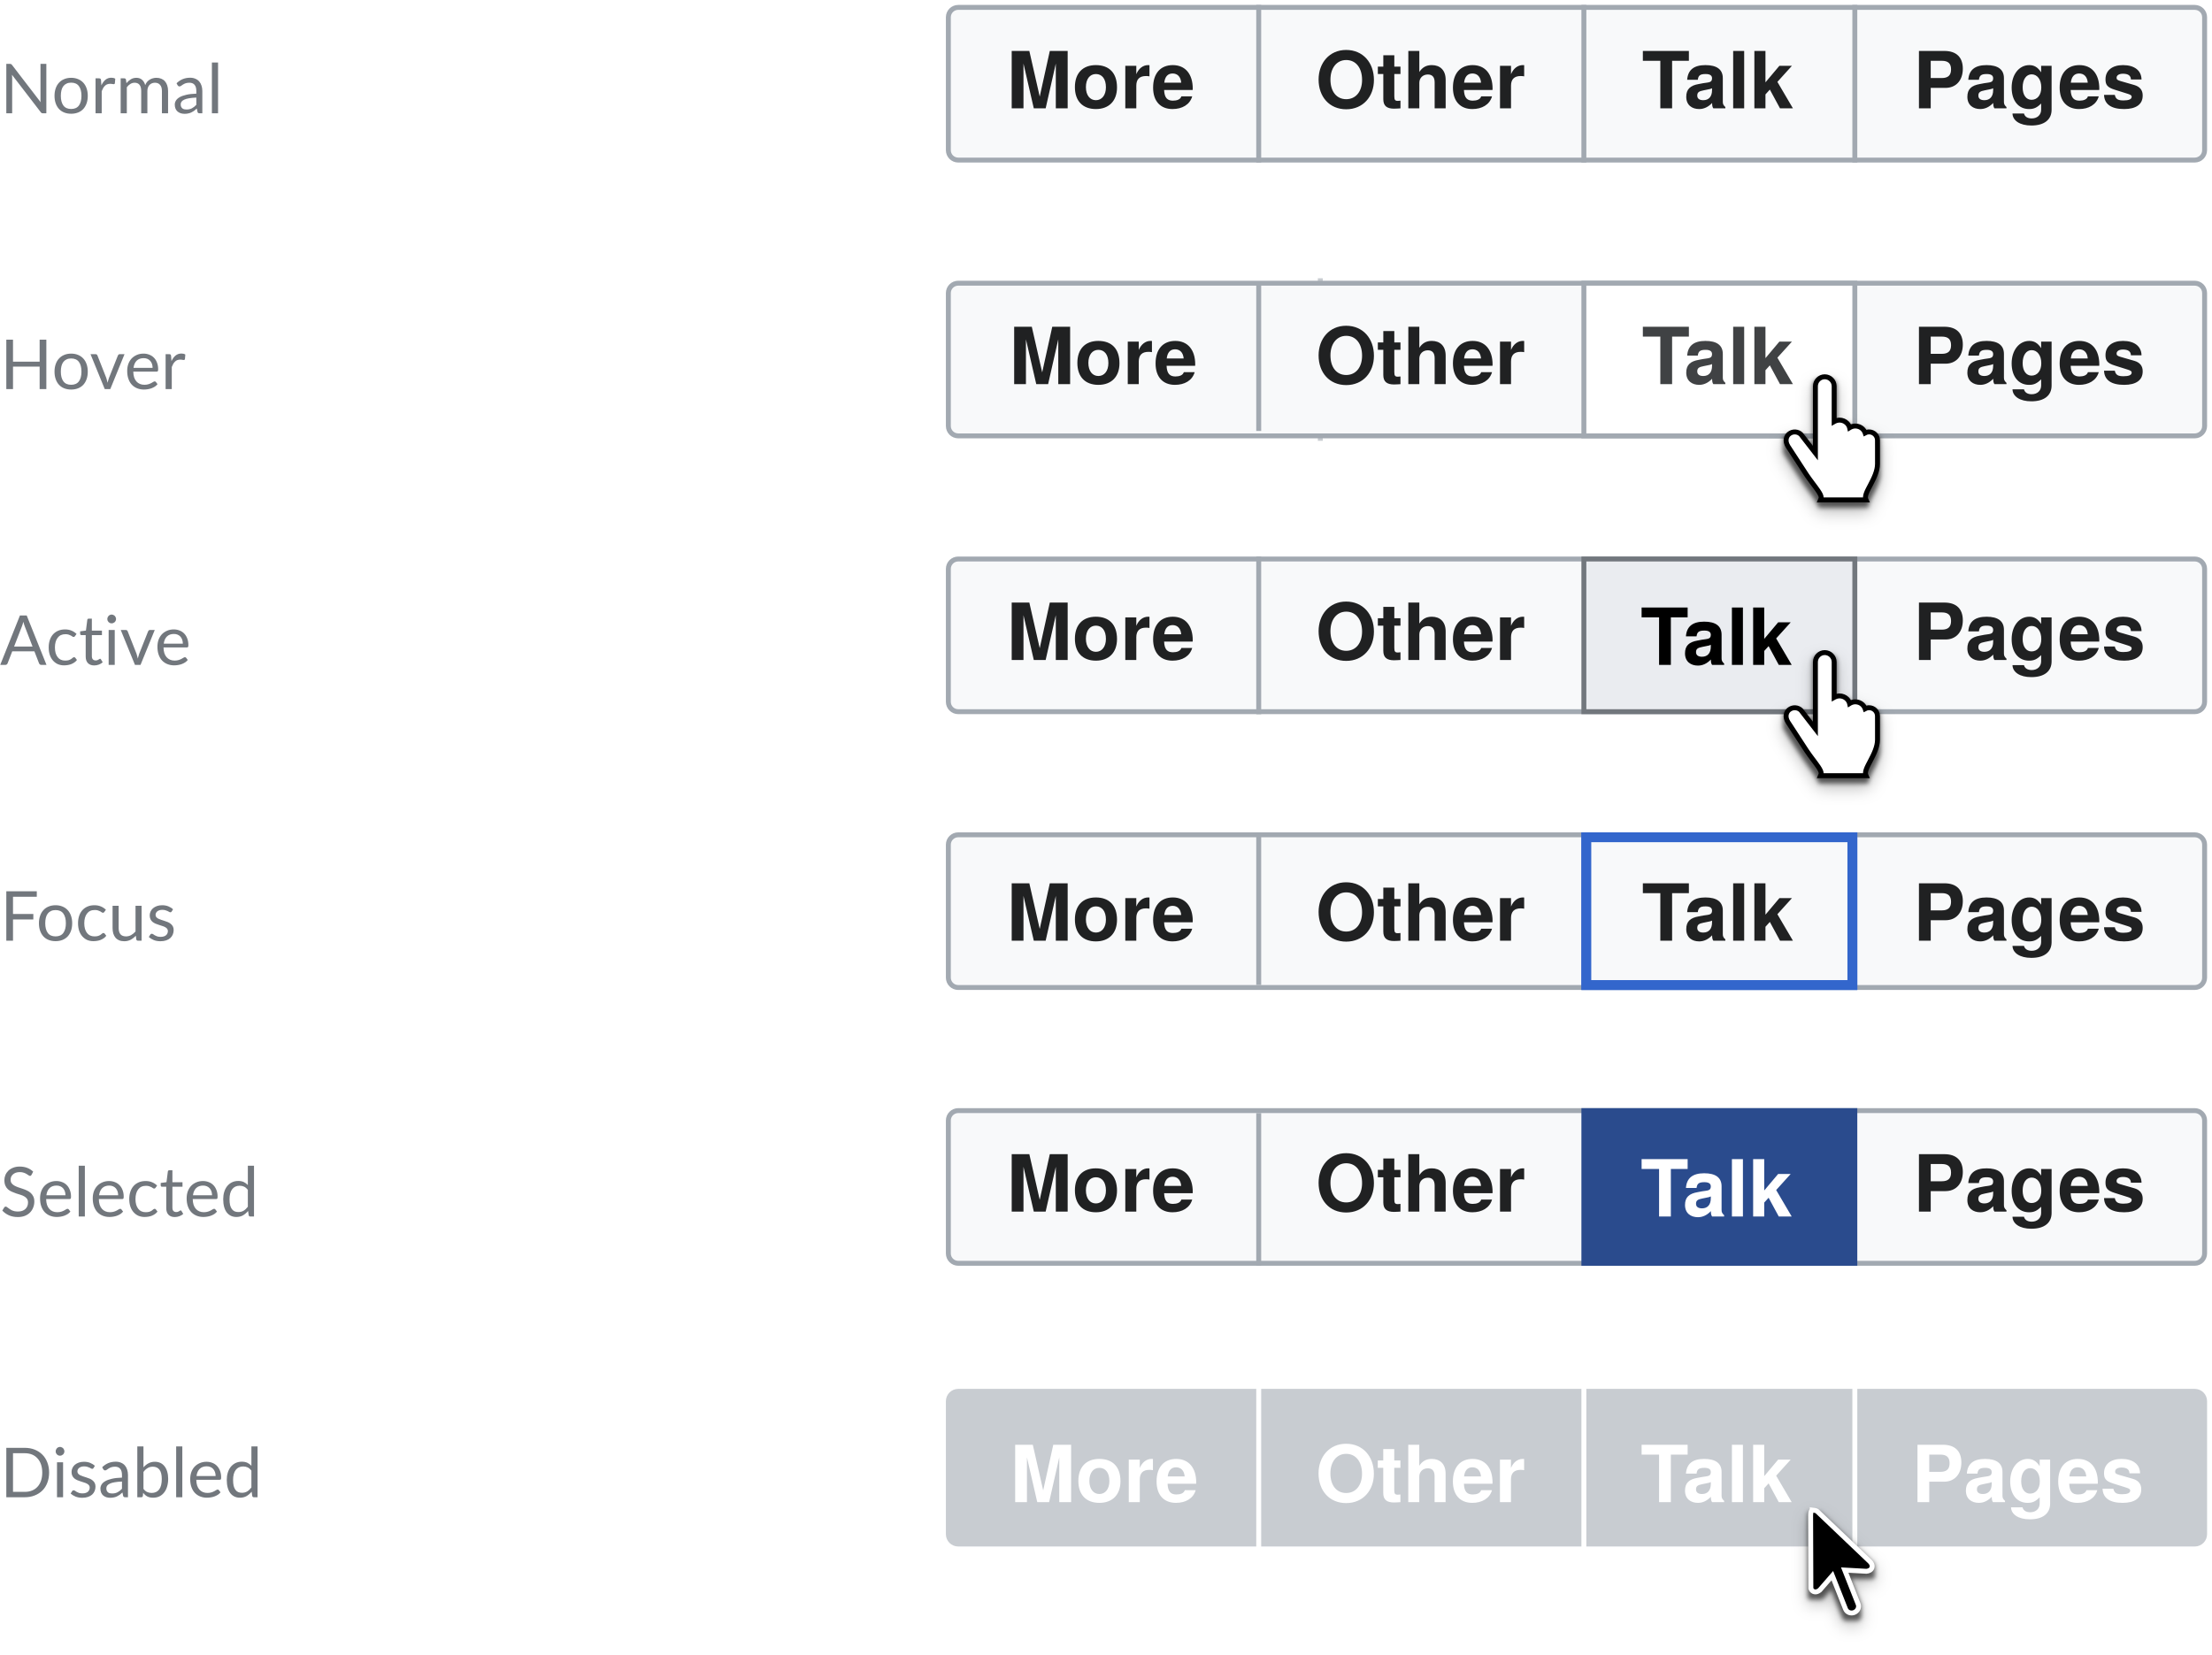
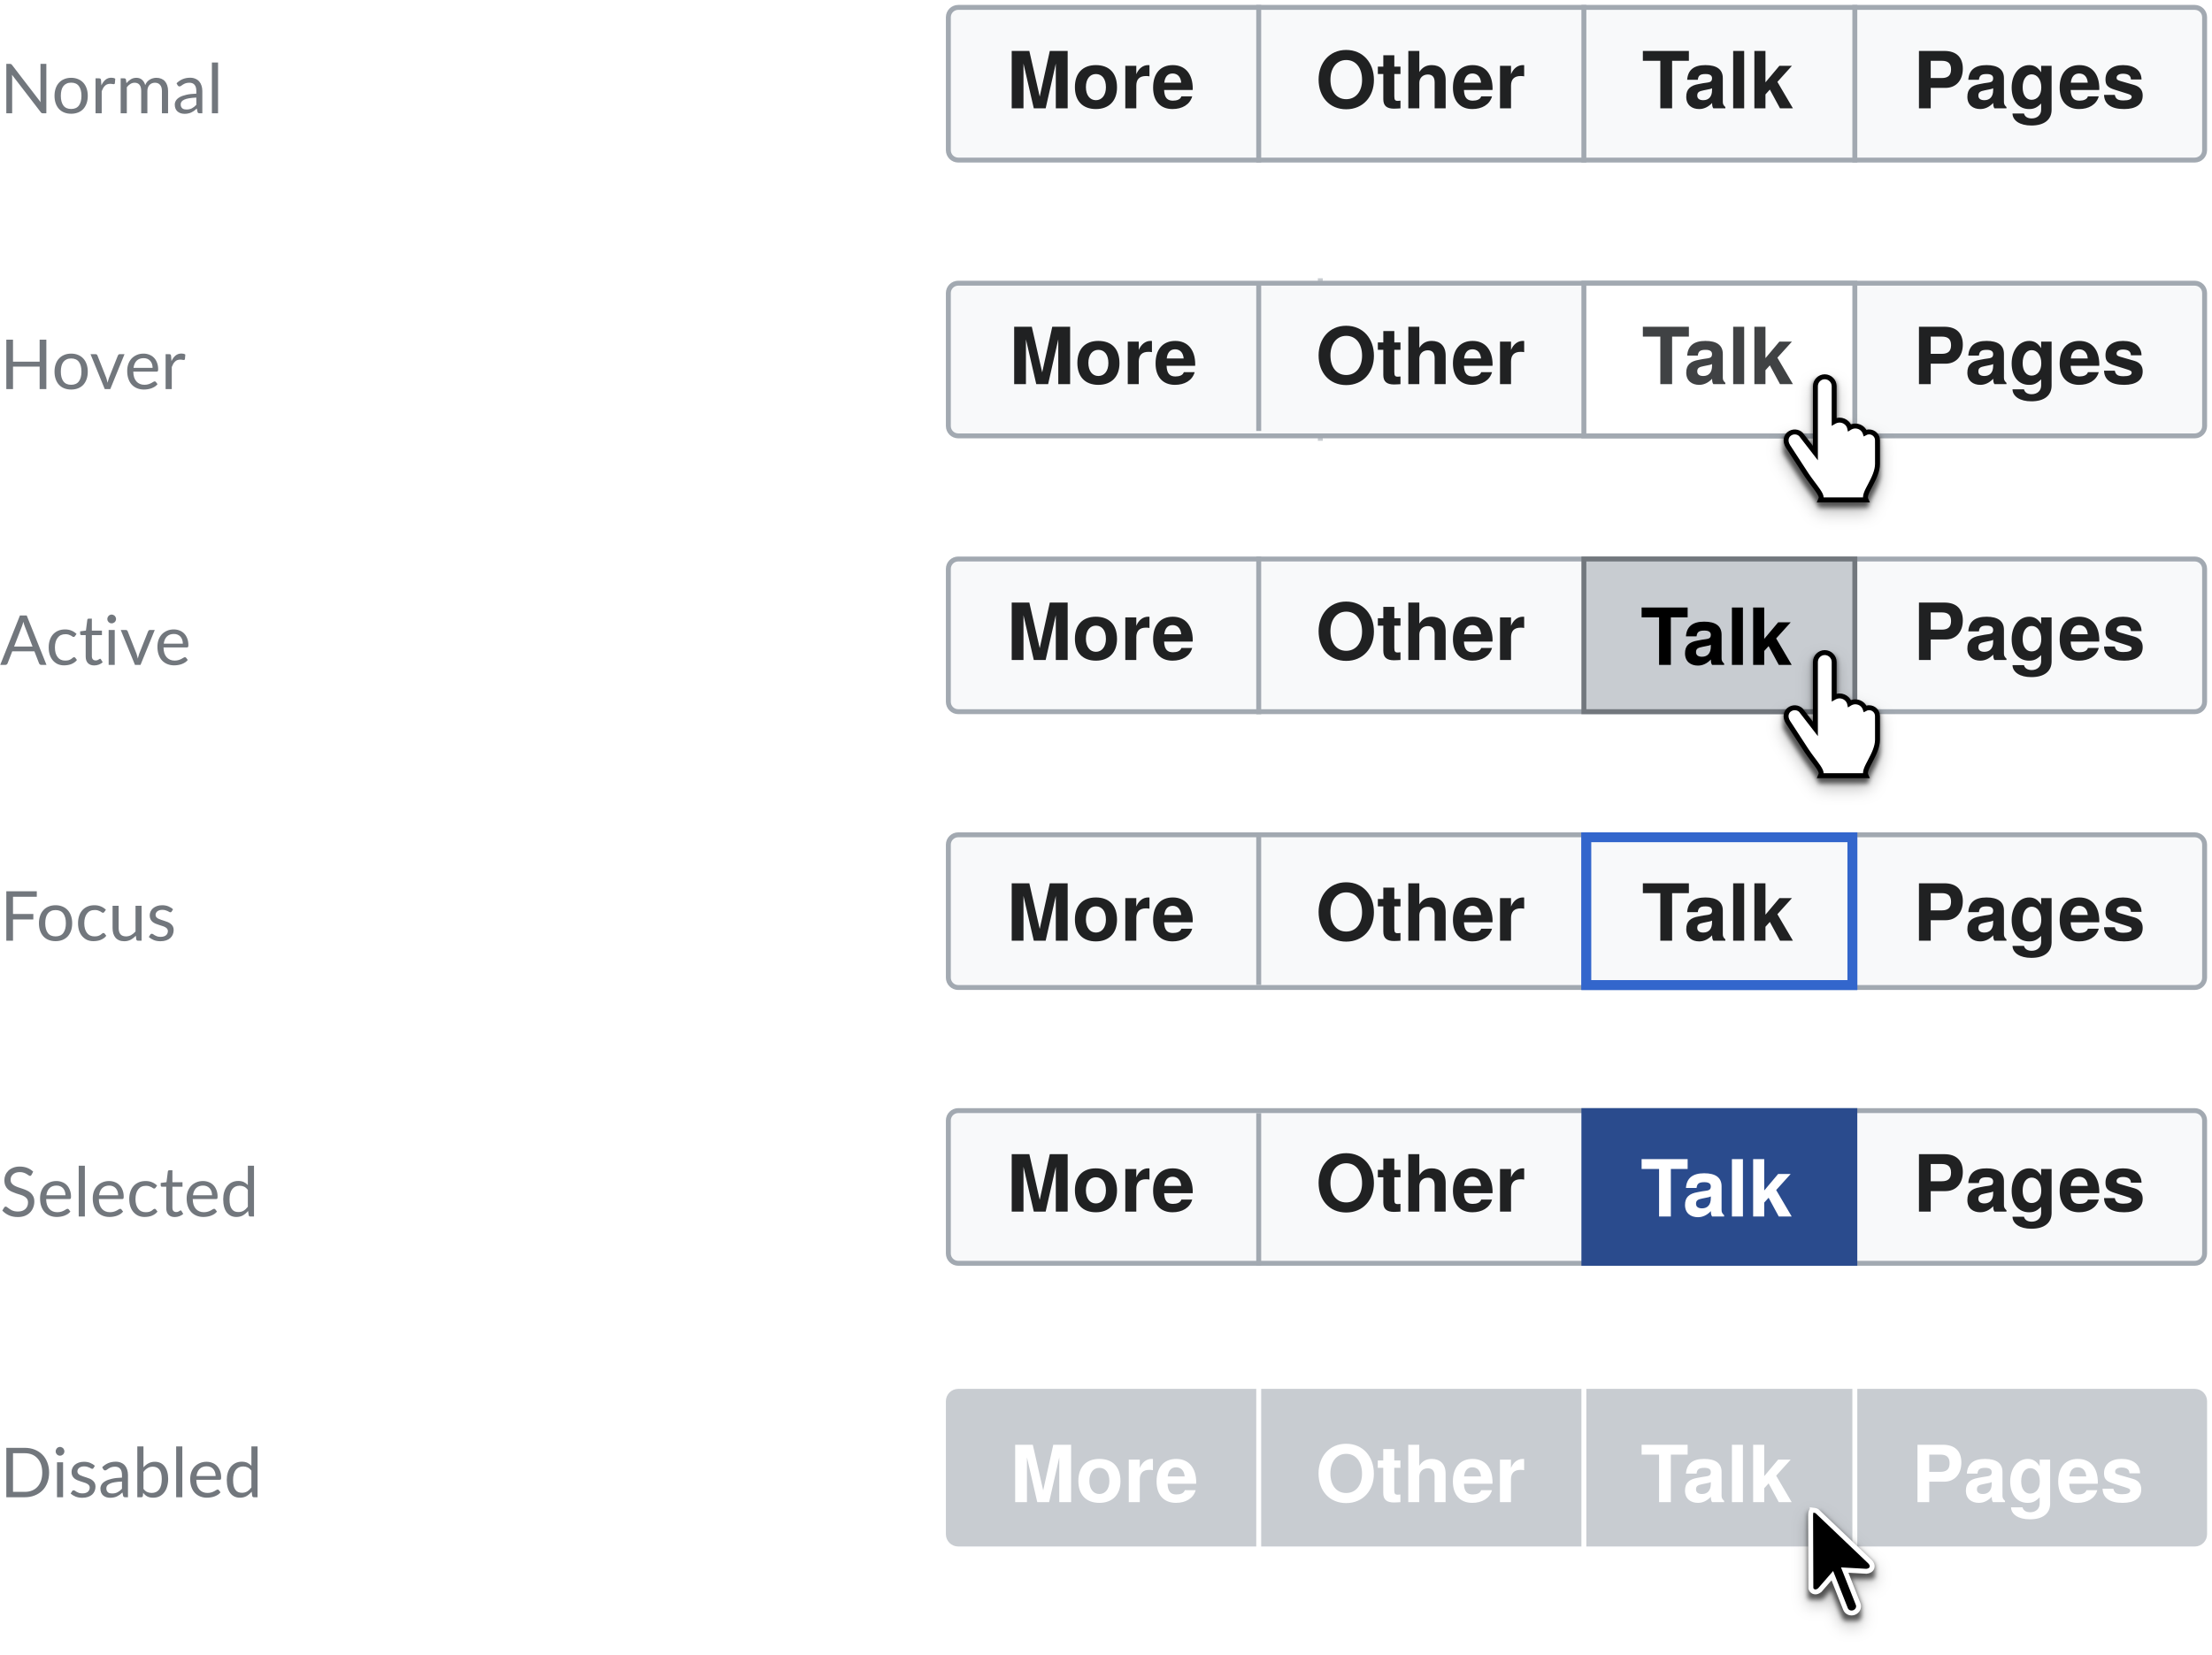
<svg xmlns="http://www.w3.org/2000/svg" xmlns:xlink="http://www.w3.org/1999/xlink" width="449" height="336" viewBox="0 0 449 336">
  <defs>
    <path id="path-1" d="M321 168h56v32h-56z" />
    <path id="path-2" d="M17.595 12.379a1.19 1.19 0 00-1.197-1.183 1.19 1.19 0 00-1.196 1.179v-.826c0-.857-.719-1.551-1.606-1.551-.886 0-1.592.694-1.592 1.55V10.35c0-.856-.728-1.55-1.611-1.55s-1.586.694-1.586 1.55V1.425C8.807.638 8.168 0 7.397 0c-.772 0-1.398.638-1.398 1.425v15.038l-3.603-4.659c-.346-.586-1.126-.779-1.742-.431-.617.348-.836 1.105-.49 1.691 0 0 2.817 4.369 3.967 6.093C5.281 20.882 7.17 23.01 7.17 24h7.989c0-1.672 2.443-4.283 2.443-6.798v-3.24l-.006-1.583z" />
    <path id="path-4" d="M17.595 12.379a1.19 1.19 0 00-1.197-1.183 1.19 1.19 0 00-1.196 1.179v-.826c0-.857-.719-1.551-1.606-1.551-.886 0-1.592.694-1.592 1.55V10.35c0-.856-.728-1.55-1.611-1.55s-1.586.694-1.586 1.55V1.425C8.807.638 8.168 0 7.397 0c-.772 0-1.398.638-1.398 1.425v15.038l-3.603-4.659c-.346-.586-1.126-.779-1.742-.431-.617.348-.836 1.105-.49 1.691 0 0 2.817 4.369 3.967 6.093C5.281 20.882 7.17 23.01 7.17 24h7.989c0-1.672 2.443-4.283 2.443-6.798v-3.24l-.006-1.583z" />
    <path id="path-6" d="M6.132 11.269l4.71.26c.72-.08.899-.568.397-1.085L.592.3C.09-.216.027-.049.026.671L0 14.984c-.001.72.467.947 1.04.505l2.742-3.272c.095-.074.208-.146.327-.218l2.97 7.517c.165.41.664.595 1.113.413.449-.18.68-.66.514-1.07l-2.972-7.518.398-.073z" />
    <filter id="filter-3" width="173.6%" height="154.2%" x="-36.7%" y="-18.8%" filterUnits="objectBoundingBox">
      <feMorphology in="SourceAlpha" operator="dilate" radius="1" result="shadowSpreadOuter1" />
      <feOffset dy="1" in="shadowSpreadOuter1" result="shadowOffsetOuter1" />
      <feGaussianBlur in="shadowOffsetOuter1" result="shadowBlurOuter1" stdDeviation=".5" />
      <feComposite in="shadowBlurOuter1" in2="SourceAlpha" operator="out" result="shadowBlurOuter1" />
      <feColorMatrix in="shadowBlurOuter1" result="shadowMatrixOuter1" values="0 0 0 0 0 0 0 0 0 0 0 0 0 0 0 0 0 0 0.583 0" />
      <feMorphology in="SourceAlpha" operator="dilate" radius="1" result="shadowSpreadOuter2" />
      <feOffset dy="2" in="shadowSpreadOuter2" result="shadowOffsetOuter2" />
      <feGaussianBlur in="shadowOffsetOuter2" result="shadowBlurOuter2" stdDeviation="1.5" />
      <feComposite in="shadowBlurOuter2" in2="SourceAlpha" operator="out" result="shadowBlurOuter2" />
      <feColorMatrix in="shadowBlurOuter2" result="shadowMatrixOuter2" values="0 0 0 0 0 0 0 0 0 0 0 0 0 0 0 0 0 0 0.25 0" />
      <feMerge>
        <feMergeNode in="shadowMatrixOuter1" />
        <feMergeNode in="shadowMatrixOuter2" />
      </feMerge>
    </filter>
    <filter id="filter-5" width="173.6%" height="154.2%" x="-36.7%" y="-18.8%" filterUnits="objectBoundingBox">
      <feMorphology in="SourceAlpha" operator="dilate" radius="1" result="shadowSpreadOuter1" />
      <feOffset dy="1" in="shadowSpreadOuter1" result="shadowOffsetOuter1" />
      <feGaussianBlur in="shadowOffsetOuter1" result="shadowBlurOuter1" stdDeviation=".5" />
      <feComposite in="shadowBlurOuter1" in2="SourceAlpha" operator="out" result="shadowBlurOuter1" />
      <feColorMatrix in="shadowBlurOuter1" result="shadowMatrixOuter1" values="0 0 0 0 0 0 0 0 0 0 0 0 0 0 0 0 0 0 0.583 0" />
      <feMorphology in="SourceAlpha" operator="dilate" radius="1" result="shadowSpreadOuter2" />
      <feOffset dy="2" in="shadowSpreadOuter2" result="shadowOffsetOuter2" />
      <feGaussianBlur in="shadowOffsetOuter2" result="shadowBlurOuter2" stdDeviation="1.5" />
      <feComposite in="shadowBlurOuter2" in2="SourceAlpha" operator="out" result="shadowBlurOuter2" />
      <feColorMatrix in="shadowBlurOuter2" result="shadowMatrixOuter2" values="0 0 0 0 0 0 0 0 0 0 0 0 0 0 0 0 0 0 0.25 0" />
      <feMerge>
        <feMergeNode in="shadowMatrixOuter1" />
        <feMergeNode in="shadowMatrixOuter2" />
      </feMerge>
    </filter>
    <filter id="filter-7" width="212.6%" height="165%" x="-56.2%" y="-22.5%" filterUnits="objectBoundingBox">
      <feMorphology in="SourceAlpha" operator="dilate" radius="1" result="shadowSpreadOuter1" />
      <feOffset dy="1" in="shadowSpreadOuter1" result="shadowOffsetOuter1" />
      <feGaussianBlur in="shadowOffsetOuter1" result="shadowBlurOuter1" stdDeviation=".5" />
      <feComposite in="shadowBlurOuter1" in2="SourceAlpha" operator="out" result="shadowBlurOuter1" />
      <feColorMatrix in="shadowBlurOuter1" result="shadowMatrixOuter1" values="0 0 0 0 0 0 0 0 0 0 0 0 0 0 0 0 0 0 0.583 0" />
      <feMorphology in="SourceAlpha" operator="dilate" radius="1" result="shadowSpreadOuter2" />
      <feOffset dy="2" in="shadowSpreadOuter2" result="shadowOffsetOuter2" />
      <feGaussianBlur in="shadowOffsetOuter2" result="shadowBlurOuter2" stdDeviation="1.5" />
      <feComposite in="shadowBlurOuter2" in2="SourceAlpha" operator="out" result="shadowBlurOuter2" />
      <feColorMatrix in="shadowBlurOuter2" result="shadowMatrixOuter2" values="0 0 0 0 0 0 0 0 0 0 0 0 0 0 0 0 0 0 0.25 0" />
      <feMerge>
        <feMergeNode in="shadowMatrixOuter1" />
        <feMergeNode in="shadowMatrixOuter2" />
      </feMerge>
    </filter>
  </defs>
  <g id="Artboard-page" fill="none" fill-rule="evenodd" stroke="none" stroke-width="1">
    <g id="WikimediaUI-components_overview" transform="translate(-2547 -255)">
-       <path fill="#FFF" d="M0 0h14100v3264H0z" />
+       <path fill="#FFF" d="M0 0h14910v4217H0z" />
      <g id="BUTTON-GROUP" transform="translate(2547 143)">
        <g id="Button-Group-X" transform="translate(0 113)">
          <g id=":disabled" transform="translate(192 279.5)">
            <g id="Button-/-:disabled" transform="translate(0 1.5)">
              <rect id="bg" width="255" height="31" x=".5" y=".5" fill="#C8CCD1" stroke="#C8CCD1" rx="2" />
            </g>
            <text id="Other" fill="#FFF" font-family="HelveticaNeue-Bold, Helvetica Neue, sans-serif" font-size="16" font-weight="bold">
              <tspan x="75" y="24.5">Other</tspan>
            </text>
            <text id="Pages" fill="#FFF" font-family="HelveticaNeue-Bold, Helvetica Neue, sans-serif" font-size="16" font-weight="bold">
              <tspan x="196" y="24.5">Pages</tspan>
            </text>
            <text id="More" fill="#FFF" font-family="HelveticaNeue-Bold, Helvetica Neue, sans-serif" font-size="16" font-weight="bold">
              <tspan x="13" y="24.5">More</tspan>
            </text>
-             <path id="Path-114" stroke="#FFF" stroke-linecap="square" d="M63.5 1v33m66-33.5v33" />
+             <path id="Path-114" stroke="#FFF" stroke-linecap="square" d="M63.5 1v33M129.5.5v33" />
            <path id="Path-115" stroke="#FFF" stroke-linecap="square" d="M184.5 1.115v33" />
          </g>
          <rect id="button-frame" width="255" height="31" x="192.5" y=".5" fill="#F8F9FA" stroke="#A2A9B1" rx="2" />
          <text id="Talk" fill="#FFF" font-family="HelveticaNeue-Bold, Helvetica Neue, sans-serif" font-size="16" font-weight="bold">
            <tspan x="333" y="304">Talk</tspan>
          </text>
          <text id="More" fill="#202122" font-family="HelveticaNeue-Bold, Helvetica Neue, sans-serif" font-size="16" font-weight="bold">
            <tspan x="204.296" y="21">More</tspan>
          </text>
          <rect id="Combined-Shape" width="255" height="31" x="192.5" y="112.5" fill="#F8F9FA" stroke="#A2A9B1" rx="2" />
          <rect id="button-frame" width="255" height="31" x="192.5" y="224.5" fill="#F8F9FA" stroke="#A2A9B1" rx="2" />
          <path id="Separator" stroke="#C8CCD1" stroke-linecap="square" d="M268 56v32" />
          <text id="Pages-3-Copy" fill="#202122" font-family="HelveticaNeue-Bold, Helvetica Neue, sans-serif" font-size="16" font-weight="bold">
            <tspan x="388.296" y="21">Pages</tspan>
          </text>
          <text id="Other" fill="#202122" font-family="HelveticaNeue-Bold, Helvetica Neue, sans-serif" font-size="16" font-weight="bold">
            <tspan x="267.012" y="21">Other</tspan>
          </text>
          <text id="Talk-Copy" fill="#202122" font-family="HelveticaNeue-Bold, Helvetica Neue, sans-serif" font-size="16" font-weight="bold">
            <tspan x="333.252" y="21">Talk</tspan>
          </text>
          <rect id="Mediawiki.Neutral.Normal-copy-14" width="255" height="31" x="192.5" y="56.5" fill="#F8F9FA" stroke="#A2A9B1" rx="2" />
          <text id="More" fill="#202122" font-family="HelveticaNeue-Bold, Helvetica Neue, sans-serif" font-size="16" font-weight="bold">
            <tspan x="204.796" y="77">More</tspan>
          </text>
          <text id="Pages-7" fill="#202122" font-family="HelveticaNeue-Bold, Helvetica Neue, sans-serif" font-size="16" font-weight="bold">
            <tspan x="388.296" y="77">Pages</tspan>
          </text>
          <text id="Other-7" fill="#202122" font-family="HelveticaNeue-Bold, Helvetica Neue, sans-serif" font-size="16" font-weight="bold">
            <tspan x="267.012" y="77">Other</tspan>
          </text>
          <text id="More" fill="#202122" font-family="HelveticaNeue-Bold, Helvetica Neue, sans-serif" font-size="16" font-weight="bold">
            <tspan x="204.296" y="133">More</tspan>
          </text>
          <text id="More" fill="#202122" font-family="HelveticaNeue-Bold, Helvetica Neue, sans-serif" font-size="16" font-weight="bold">
            <tspan x="204.296" y="245">More</tspan>
          </text>
          <text id="Pages-8" fill="#202122" font-family="HelveticaNeue-Bold, Helvetica Neue, sans-serif" font-size="16" font-weight="bold">
            <tspan x="388.296" y="133">Pages</tspan>
          </text>
          <text id="Pages-8-Copy" fill="#202122" font-family="HelveticaNeue-Bold, Helvetica Neue, sans-serif" font-size="16" font-weight="bold">
            <tspan x="388.296" y="245">Pages</tspan>
          </text>
          <text id="Other-8" fill="#202122" font-family="HelveticaNeue-Bold, Helvetica Neue, sans-serif" font-size="16" font-weight="bold">
            <tspan x="267.012" y="133">Other</tspan>
          </text>
          <text id="Other-8-Copy" fill="#202122" font-family="HelveticaNeue-Bold, Helvetica Neue, sans-serif" font-size="16" font-weight="bold">
            <tspan x="267.012" y="245">Other</tspan>
          </text>
          <path id="Mediawiki.Progressive.Hover-7" fill="#FFF" stroke="#A2A9B1" d="M321.5 56.5h55v31h-55z" />
-           <path id="Mediawiki.Progressive.Hover-8" fill="#EAECF0" stroke="#72777D" d="M321.5 112.5h55v31h-55z" />
+           <path id="Mediawiki.Progressive.Hover-8" fill="#C8CCD1" stroke="#72777D" d="M321.5 112.5h55v31h-55z" />
          <path id="Mediawiki.Progressive.Hover-8-Copy" fill="#2A4B8D" stroke="#2A4B8D" d="M321.5 224.5h55v31h-55z" />
          <text id="Talk" fill="#404244" font-family="HelveticaNeue-Bold, Helvetica Neue, sans-serif" font-size="16" font-weight="bold">
            <tspan x="333.252" y="77">Talk</tspan>
          </text>
          <text id="Talk-6" fill="#000" font-family="HelveticaNeue-Bold, Helvetica Neue, sans-serif" font-size="16" font-weight="bold">
            <tspan x="333" y="134">Talk</tspan>
          </text>
          <text id="Talk-6-Copy" fill="#FFF" font-family="HelveticaNeue-Bold, Helvetica Neue, sans-serif" font-size="16" font-weight="bold">
            <tspan x="333" y="246">Talk</tspan>
          </text>
          <rect id="Mediawiki.Neutral.Normal-copy-16" width="255" height="31" x="192.5" y="168.5" fill="#F8F9FA" stroke="#A2A9B1" rx="2" />
          <g id="Mediawiki.Progressive.Hover-8" stroke="#36C" stroke-linejoin="square">
            <path stroke-width="2" d="M322 169h54v30h-54z" />
            <path d="M321.5 168.5h55v31h-55z" />
          </g>
          <text id="More" fill="#202122" font-family="HelveticaNeue-Bold, Helvetica Neue, sans-serif" font-size="16" font-weight="bold">
            <tspan x="204.296" y="190">More</tspan>
          </text>
          <text id="Pages-9" fill="#202122" font-family="HelveticaNeue-Bold, Helvetica Neue, sans-serif" font-size="16" font-weight="bold">
            <tspan x="388.296" y="190">Pages</tspan>
          </text>
          <text id="Other-9" fill="#202122" font-family="HelveticaNeue-Bold, Helvetica Neue, sans-serif" font-size="16" font-weight="bold">
            <tspan x="267.012" y="190">Other</tspan>
          </text>
          <text id="Talk-7" fill="#202122" font-family="HelveticaNeue-Bold, Helvetica Neue, sans-serif" font-size="16" font-weight="bold">
            <tspan x="333.252" y="190">Talk</tspan>
          </text>
          <g id="Cursor-Pointer" transform="translate(363 132)">
            <use fill="#000" filter="url(#filter-3)" xlink:href="#path-2" />
            <path fill="#FFF" stroke="#000" d="M7.396-.5a1.925 1.925 0 011.91 1.925h0v7.173l.035-.02a2.1 2.1 0 01.862-.27l.19-.009c.577 0 1.103.229 1.485.596.258.249.45.56.55.909l.009.042.137-.084c.252-.142.535-.23.838-.257l.184-.007c.58 0 1.104.228 1.483.594.214.207.383.459.49.738l.022.068a1.7 1.7 0 01.634-.193l.173-.009a1.7 1.7 0 011.198.49c.309.306.5.727.5 1.19h0l.005 1.587v3.239c0 1.46-.76 2.96-1.464 4.302-.625 1.193-1.227 2.241-.875 2.996h0-9.221c.081-.188.128-.356.128-.5 0-.642-.925-1.779-1.793-2.948-.406-.548-.816-1.1-1.162-1.619A729.053 729.053 0 01-.072 13.62c-.337-.553-.425-1.061-.359-1.49.08-.514.38-.934.839-1.193a1.83 1.83 0 011.338-.184c.433.107.819.372 1.063.768h0l2.69 3.478V1.425c0-.53.211-1.01.552-1.358.344-.35.82-.567 1.345-.567z" />
          </g>
          <g id="Cursor-Pointer" transform="translate(363 76)">
            <use fill="#000" filter="url(#filter-5)" xlink:href="#path-4" />
            <path fill="#FFF" stroke="#000" d="M7.396-.5a1.925 1.925 0 011.91 1.925h0v7.173l.035-.02a2.1 2.1 0 01.862-.27l.19-.009c.577 0 1.103.229 1.485.596.258.249.45.56.55.909l.009.042.137-.084c.252-.142.535-.23.838-.257l.184-.007c.58 0 1.104.228 1.483.594.214.207.383.459.49.738l.022.068a1.7 1.7 0 01.634-.193l.173-.009a1.7 1.7 0 011.198.49c.309.306.5.727.5 1.19h0l.005 1.587v3.239c0 1.46-.76 2.96-1.464 4.302-.625 1.193-1.227 2.241-.875 2.996h0-9.221c.081-.188.128-.356.128-.5 0-.642-.925-1.779-1.793-2.948-.406-.548-.816-1.1-1.162-1.619A729.053 729.053 0 01-.072 13.62c-.337-.553-.425-1.061-.359-1.49.08-.514.38-.934.839-1.193a1.83 1.83 0 011.338-.184c.433.107.819.372 1.063.768h0l2.69 3.478V1.425c0-.53.211-1.01.552-1.358.344-.35.82-.567 1.345-.567z" />
          </g>
          <g id="Cursor" fill="#000" transform="translate(368 306)">
            <use filter="url(#filter-7)" xlink:href="#path-6" />
-             <path stroke="#FFF" d="M-.142-.405c.803.085.93.19 1.086.35h0L11.59 10.089c.184.19.301.379.366.553a.97.97 0 01.011.681.977.977 0 01-.446.514 1.62 1.62 0 01-.669.195h0l-4.405-.244 2.721 6.886c.12.295.118.613.012.902l-.051.122a1.416 1.416 0 01-.75.696 1.414 1.414 0 01-1.025.021 1.261 1.261 0 01-.741-.713h0l-2.679-6.778-2.544 2.927c-.177.144-.35.24-.51.297l-.117.036a.977.977 0 01-.678-.06c-.22-.107-.404-.303-.507-.607h0L-.474.67c0-.725.19-.98.332-1.074z" />
+             <path stroke="#FFF" d="M-.142-.405c.803.085.93.19 1.086.35h0L11.59 10.089c.184.19.301.379.366.553a.97.97 0 01.011.681.977.977 0 01-.446.514c-.168.097-.39.17-.669.195h0l-4.405-.244 2.721 6.886c.12.295.118.613.012.902l-.051.122a1.416 1.416 0 01-.75.696c-.348.141-.714.137-1.025.021a1.261 1.261 0 01-.741-.713h0l-2.679-6.778-2.544 2.927c-.177.144-.35.24-.51.297l-.117.036a.977.977 0 01-.678-.06c-.22-.107-.404-.303-.507-.607h0L-.474.67c0-.725.19-.98.332-1.074z" />
          </g>
          <g id="State-labels" fill="#72777D" font-family="Lato-Regular, Lato, sans-serif" font-size="14" font-weight="normal" transform="translate(0 8)">
            <text id="Disabled">
              <tspan x="0" y="295">Disabled</tspan>
            </text>
            <text id="Focus">
              <tspan x="0" y="182">Focus</tspan>
            </text>
            <text id="Selected">
              <tspan x="0" y="238">Selected</tspan>
            </text>
            <text id="Active">
              <tspan x="0" y="126">Active</tspan>
            </text>
            <text id="Hover">
              <tspan x="0" y="70">Hover</tspan>
            </text>
            <text id="Normal">
              <tspan x="0" y="14">Normal</tspan>
            </text>
          </g>
          <path id="Line" stroke="#A2A9B1" stroke-linecap="square" d="M255.5.5v31" />
          <path id="Line-Copy-16" stroke="#A2A9B1" d="M255.5 56.5v30" />
          <path id="Separator" stroke="#A2A9B1" stroke-linecap="square" d="M255.5 112.5v31.015" />
          <path id="Line" stroke="#A2A9B1" stroke-linecap="square" d="M255.5 225.5v30" />
          <path id="Line-Copy-21" stroke="#A2A9B1" stroke-linecap="square" d="M255.5 168.5v30" />
          <path id="Line-Copy" stroke="#A2A9B1" stroke-linecap="square" d="M321.5.5v31" />
          <path id="Line-Copy-13" stroke="#A2A9B1" stroke-linecap="square" d="M376.5.5v31" />
        </g>
      </g>
    </g>
  </g>
</svg>
